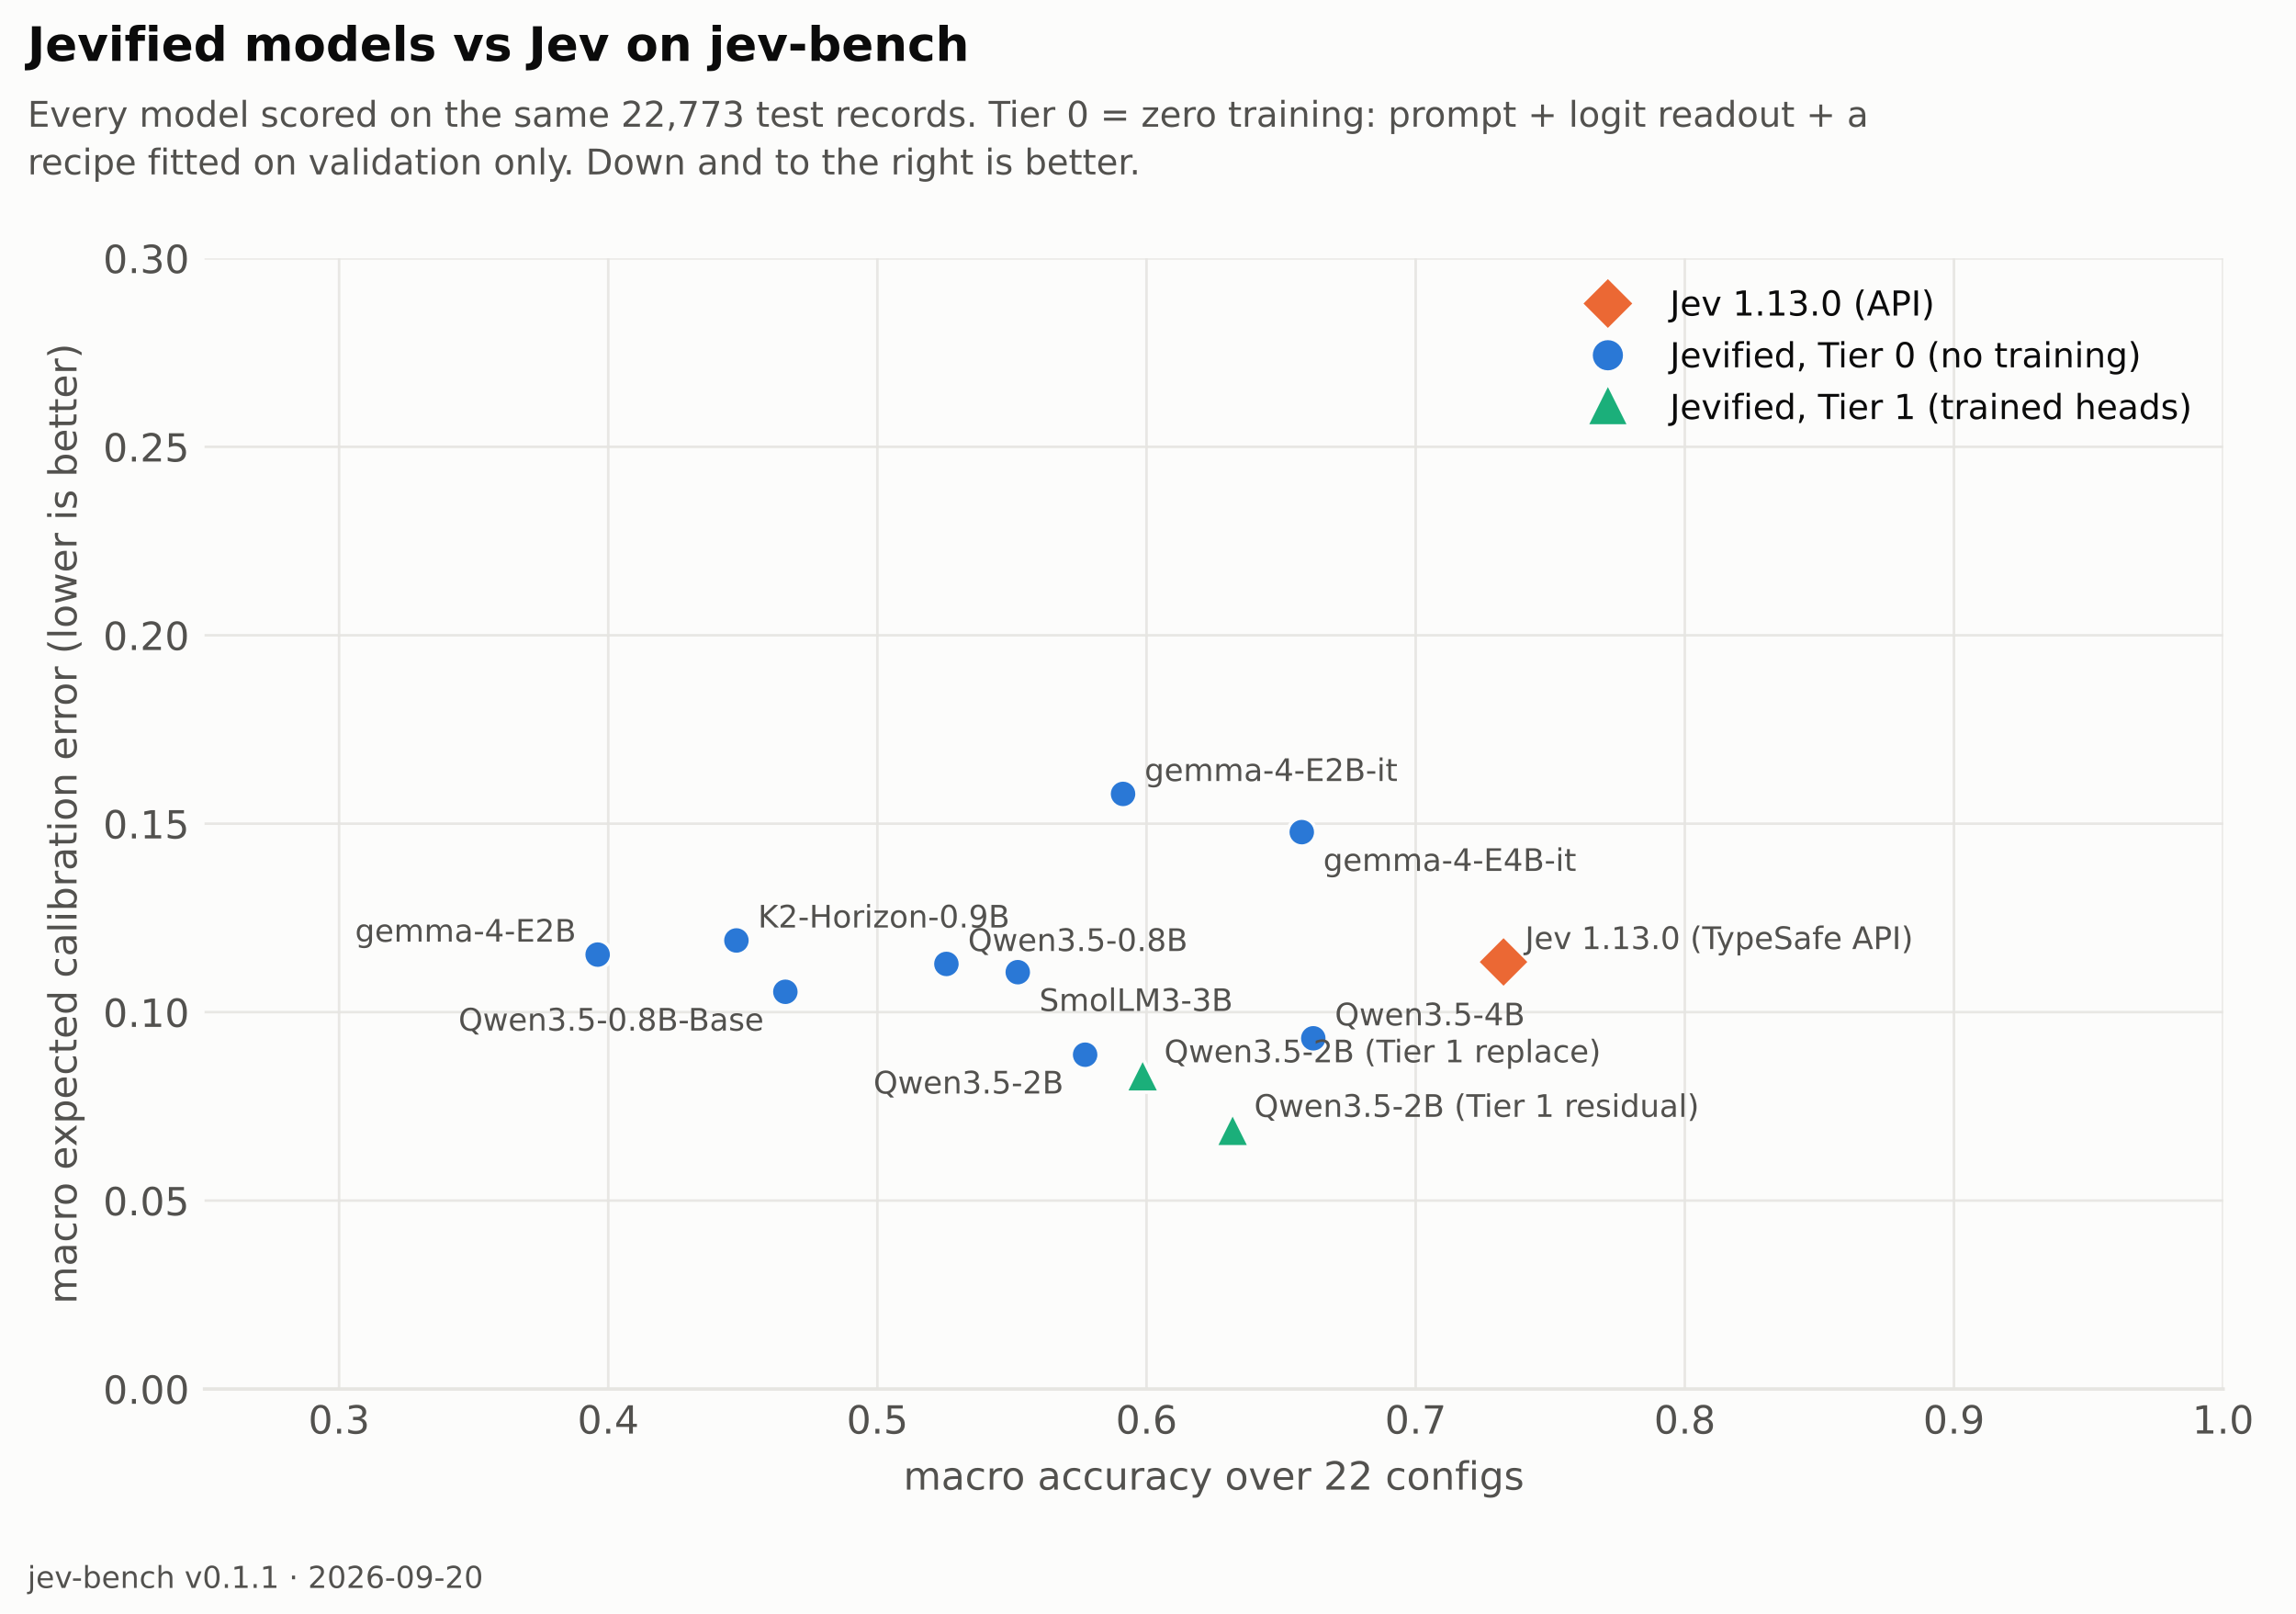
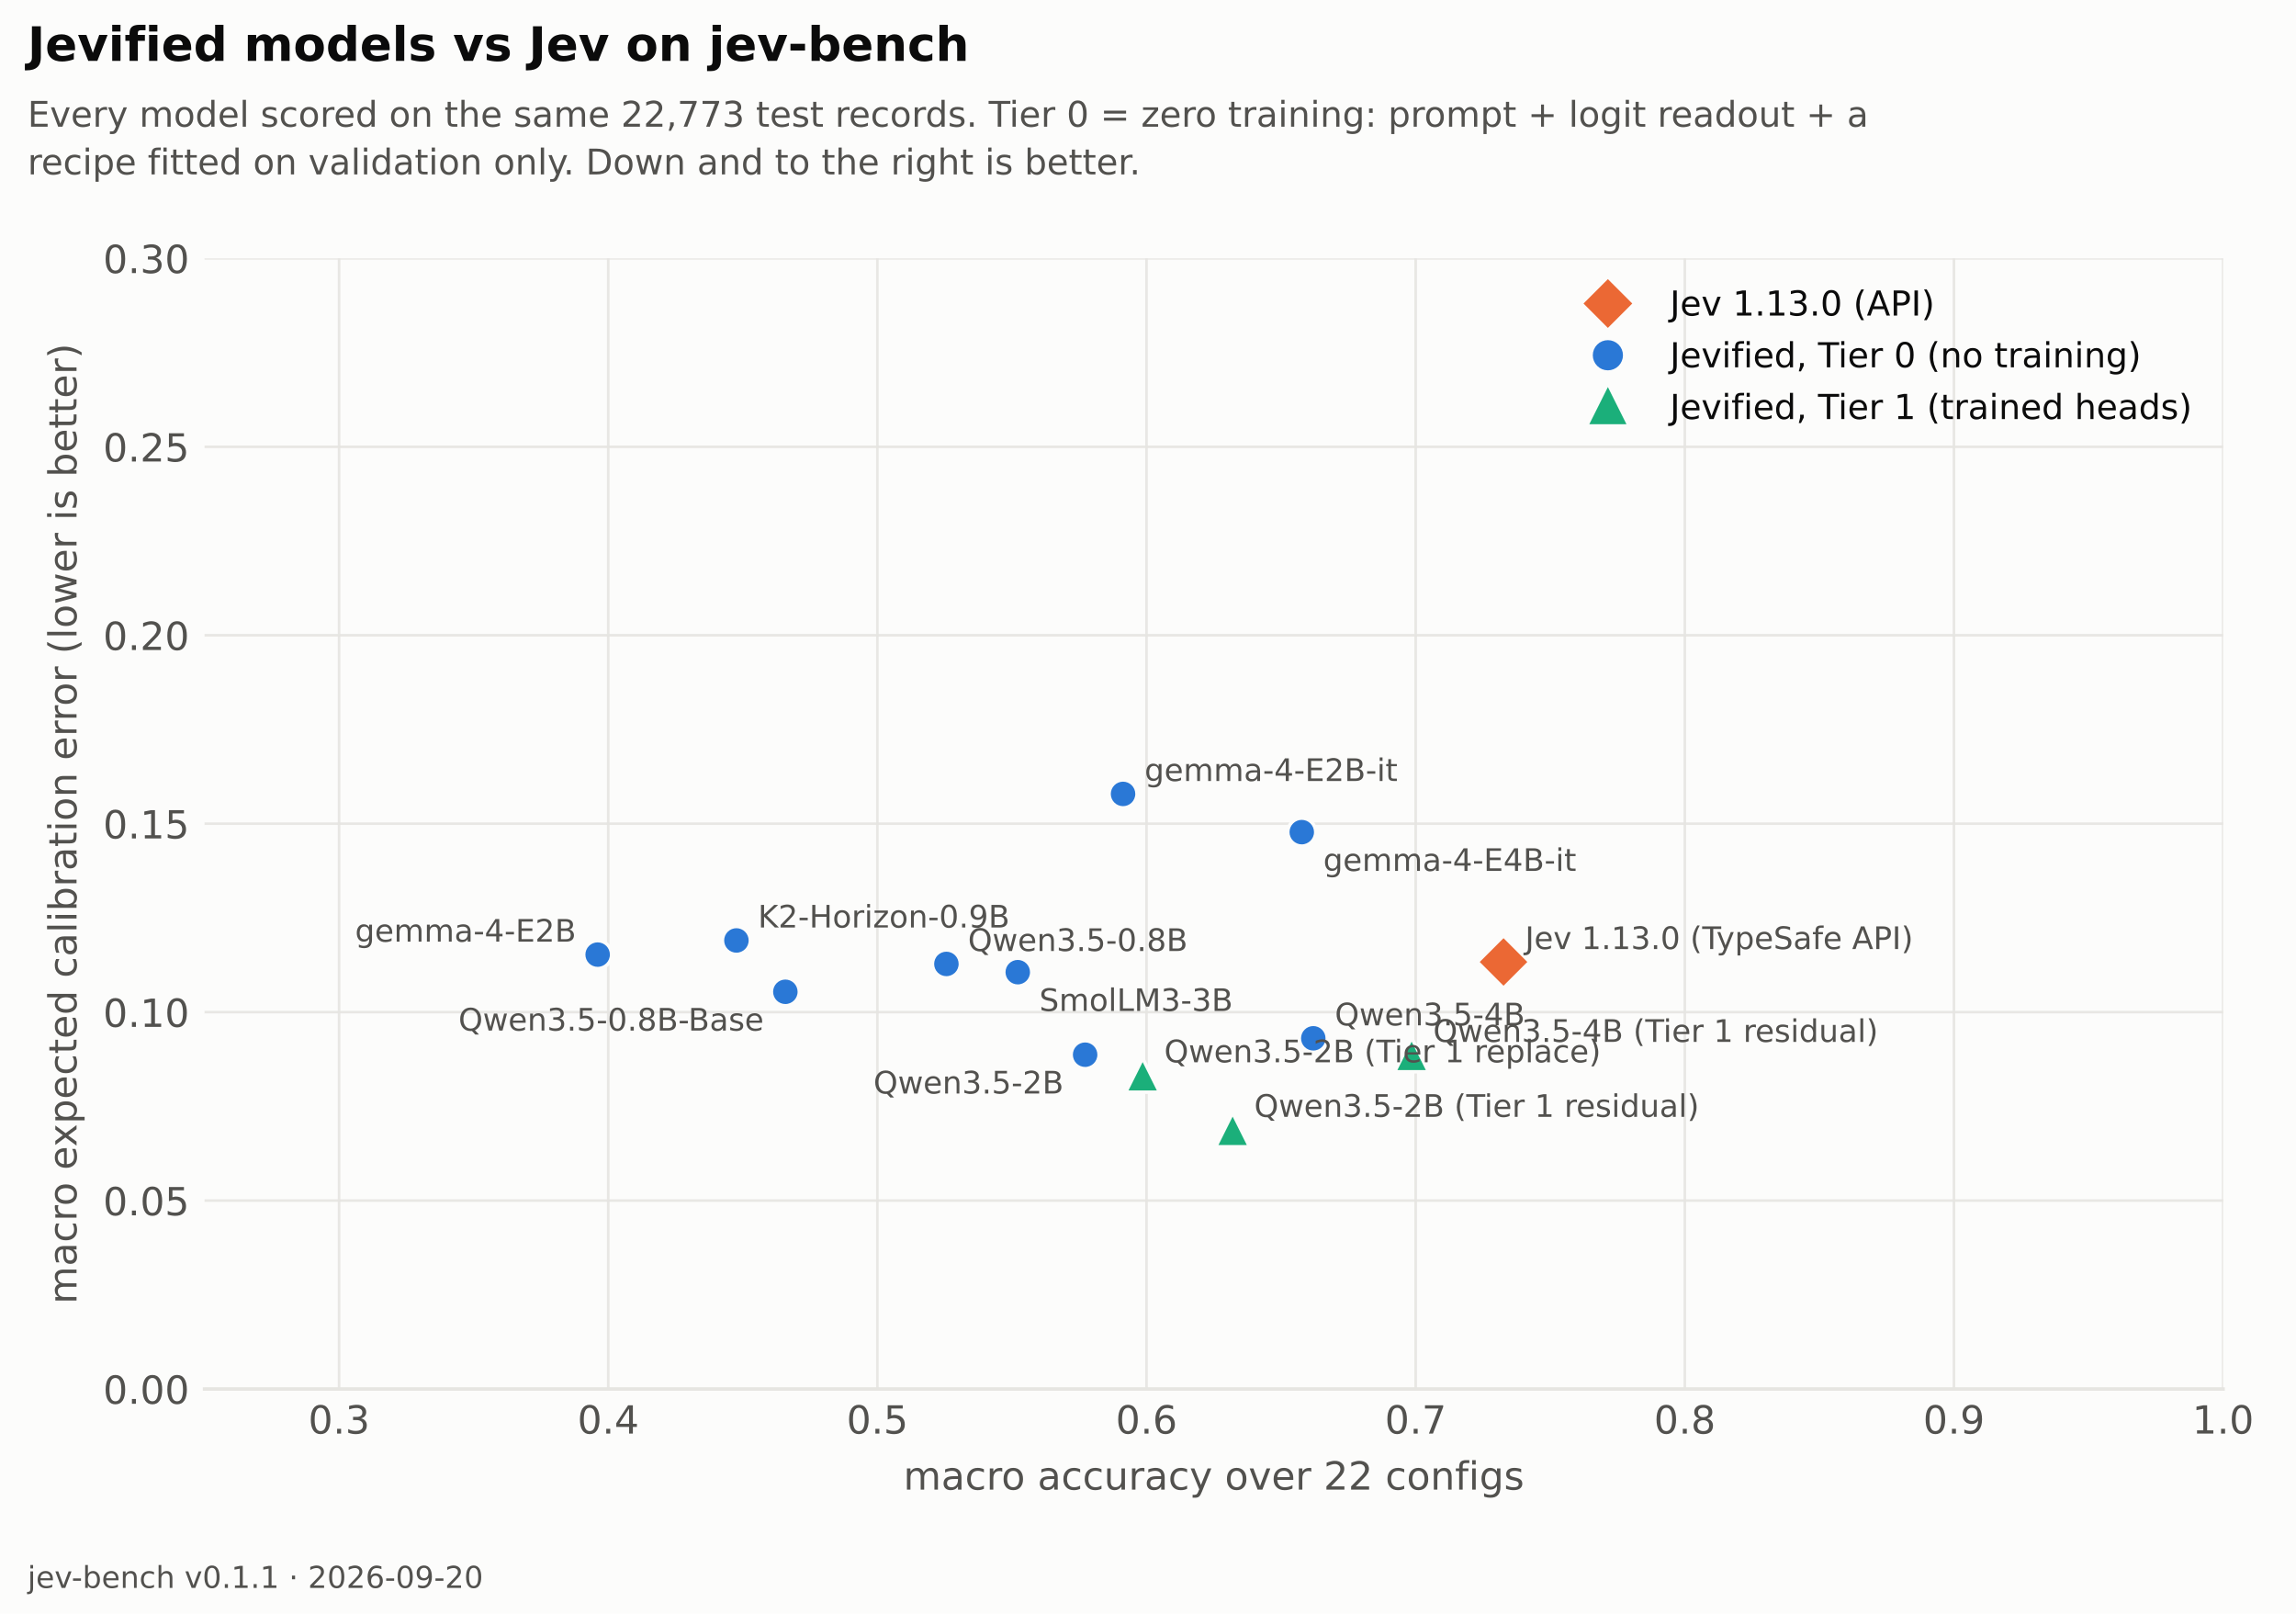
<svg xmlns="http://www.w3.org/2000/svg" xmlns:xlink="http://www.w3.org/1999/xlink" width="532.8pt" height="374.4pt" viewBox="0 0 532.8 374.4" version="1.1">
  <defs>
    <style type="text/css">*{stroke-linejoin: round; stroke-linecap: butt}</style>
  </defs>
  <g id="figure_1">
    <g id="patch_1">
      <path d="M 0 374.4  L 532.8 374.4  L 532.8 0  L 0 0  z " style="fill: #fcfcfb" />
    </g>
    <g id="axes_1">
      <g id="patch_2">
        <path d="M 47.462 322.258  L 515.88 322.258  L 515.88 59.939  L 47.462 59.939  z " style="fill: #fcfcfb" />
      </g>
      <g id="matplotlib.axis_1">
        <g id="xtick_1">
          <g id="line2d_1">
-             <path d="M 78.69 322.258  L 78.69 59.939  " clip-path="url(#p4c2ebc4281)" style="fill: none; stroke: #e6e5e1; stroke-opacity: 0.9; stroke-width: 0.6; stroke-linecap: square" />
+             <path d="M 78.69 322.258  L 78.69 59.939  " clip-path="url(#p6ac1ed8972)" style="fill: none; stroke: #e6e5e1; stroke-opacity: 0.9; stroke-width: 0.6; stroke-linecap: square" />
          </g>
          <g id="line2d_2" />
          <g id="text_1">
            <text style="font-size: 9px; font-family: 'DejaVu Sans'; text-anchor: middle; fill: #52514e" x="78.69" y="332.596" transform="rotate(-0 78.68997 332.5958)">0.3</text>
          </g>
        </g>
        <g id="xtick_2">
          <g id="line2d_3">
-             <path d="M 141.146 322.258  L 141.146 59.939  " clip-path="url(#p4c2ebc4281)" style="fill: none; stroke: #e6e5e1; stroke-opacity: 0.9; stroke-width: 0.6; stroke-linecap: square" />
+             <path d="M 141.146 322.258  L 141.146 59.939  " clip-path="url(#p6ac1ed8972)" style="fill: none; stroke: #e6e5e1; stroke-opacity: 0.9; stroke-width: 0.6; stroke-linecap: square" />
          </g>
          <g id="line2d_4" />
          <g id="text_2">
            <text style="font-size: 9px; font-family: 'DejaVu Sans'; text-anchor: middle; fill: #52514e" x="141.146" y="332.596" transform="rotate(-0 141.1457 332.5958)">0.4</text>
          </g>
        </g>
        <g id="xtick_3">
          <g id="line2d_5">
-             <path d="M 203.601 322.258  L 203.601 59.939  " clip-path="url(#p4c2ebc4281)" style="fill: none; stroke: #e6e5e1; stroke-opacity: 0.9; stroke-width: 0.6; stroke-linecap: square" />
+             <path d="M 203.601 322.258  L 203.601 59.939  " clip-path="url(#p6ac1ed8972)" style="fill: none; stroke: #e6e5e1; stroke-opacity: 0.9; stroke-width: 0.6; stroke-linecap: square" />
          </g>
          <g id="line2d_6" />
          <g id="text_3">
            <text style="font-size: 9px; font-family: 'DejaVu Sans'; text-anchor: middle; fill: #52514e" x="203.601" y="332.596" transform="rotate(-0 203.6014 332.5958)">0.5</text>
          </g>
        </g>
        <g id="xtick_4">
          <g id="line2d_7">
-             <path d="M 266.057 322.258  L 266.057 59.939  " clip-path="url(#p4c2ebc4281)" style="fill: none; stroke: #e6e5e1; stroke-opacity: 0.9; stroke-width: 0.6; stroke-linecap: square" />
+             <path d="M 266.057 322.258  L 266.057 59.939  " clip-path="url(#p6ac1ed8972)" style="fill: none; stroke: #e6e5e1; stroke-opacity: 0.9; stroke-width: 0.6; stroke-linecap: square" />
          </g>
          <g id="line2d_8" />
          <g id="text_4">
            <text style="font-size: 9px; font-family: 'DejaVu Sans'; text-anchor: middle; fill: #52514e" x="266.057" y="332.596" transform="rotate(-0 266.0571 332.5958)">0.6</text>
          </g>
        </g>
        <g id="xtick_5">
          <g id="line2d_9">
-             <path d="M 328.513 322.258  L 328.513 59.939  " clip-path="url(#p4c2ebc4281)" style="fill: none; stroke: #e6e5e1; stroke-opacity: 0.9; stroke-width: 0.6; stroke-linecap: square" />
+             <path d="M 328.513 322.258  L 328.513 59.939  " clip-path="url(#p6ac1ed8972)" style="fill: none; stroke: #e6e5e1; stroke-opacity: 0.9; stroke-width: 0.6; stroke-linecap: square" />
          </g>
          <g id="line2d_10" />
          <g id="text_5">
            <text style="font-size: 9px; font-family: 'DejaVu Sans'; text-anchor: middle; fill: #52514e" x="328.513" y="332.596" transform="rotate(-0 328.5128 332.5958)">0.7</text>
          </g>
        </g>
        <g id="xtick_6">
          <g id="line2d_11">
-             <path d="M 390.969 322.258  L 390.969 59.939  " clip-path="url(#p4c2ebc4281)" style="fill: none; stroke: #e6e5e1; stroke-opacity: 0.9; stroke-width: 0.6; stroke-linecap: square" />
+             <path d="M 390.969 322.258  L 390.969 59.939  " clip-path="url(#p6ac1ed8972)" style="fill: none; stroke: #e6e5e1; stroke-opacity: 0.9; stroke-width: 0.6; stroke-linecap: square" />
          </g>
          <g id="line2d_12" />
          <g id="text_6">
            <text style="font-size: 9px; font-family: 'DejaVu Sans'; text-anchor: middle; fill: #52514e" x="390.969" y="332.596" transform="rotate(-0 390.9686 332.5958)">0.8</text>
          </g>
        </g>
        <g id="xtick_7">
          <g id="line2d_13">
-             <path d="M 453.424 322.258  L 453.424 59.939  " clip-path="url(#p4c2ebc4281)" style="fill: none; stroke: #e6e5e1; stroke-opacity: 0.9; stroke-width: 0.6; stroke-linecap: square" />
+             <path d="M 453.424 322.258  L 453.424 59.939  " clip-path="url(#p6ac1ed8972)" style="fill: none; stroke: #e6e5e1; stroke-opacity: 0.9; stroke-width: 0.6; stroke-linecap: square" />
          </g>
          <g id="line2d_14" />
          <g id="text_7">
            <text style="font-size: 9px; font-family: 'DejaVu Sans'; text-anchor: middle; fill: #52514e" x="453.424" y="332.596" transform="rotate(-0 453.4243 332.5958)">0.9</text>
          </g>
        </g>
        <g id="xtick_8">
          <g id="line2d_15">
-             <path d="M 515.88 322.258  L 515.88 59.939  " clip-path="url(#p4c2ebc4281)" style="fill: none; stroke: #e6e5e1; stroke-opacity: 0.9; stroke-width: 0.6; stroke-linecap: square" />
+             <path d="M 515.88 322.258  L 515.88 59.939  " clip-path="url(#p6ac1ed8972)" style="fill: none; stroke: #e6e5e1; stroke-opacity: 0.9; stroke-width: 0.6; stroke-linecap: square" />
          </g>
          <g id="line2d_16" />
          <g id="text_8">
            <text style="font-size: 9px; font-family: 'DejaVu Sans'; text-anchor: middle; fill: #52514e" x="515.88" y="332.596" transform="rotate(-0 515.88 332.5958)">1.0</text>
          </g>
        </g>
        <g id="text_9">
          <text style="font-size: 9px; font-family: 'DejaVu Sans'; text-anchor: middle; fill: #52514e" x="281.671" y="345.596" transform="rotate(-0 281.6711 345.5965)">macro accuracy over 22 configs</text>
        </g>
      </g>
      <g id="matplotlib.axis_2">
        <g id="ytick_1">
          <g id="line2d_17">
-             <path d="M 47.462 322.258  L 515.88 322.258  " clip-path="url(#p4c2ebc4281)" style="fill: none; stroke: #e6e5e1; stroke-opacity: 0.9; stroke-width: 0.6; stroke-linecap: square" />
+             <path d="M 47.462 322.258  L 515.88 322.258  " clip-path="url(#p6ac1ed8972)" style="fill: none; stroke: #e6e5e1; stroke-opacity: 0.9; stroke-width: 0.6; stroke-linecap: square" />
          </g>
          <g id="line2d_18" />
          <g id="text_10">
            <text style="font-size: 9px; font-family: 'DejaVu Sans'; text-anchor: end; fill: #52514e" x="43.962" y="325.677" transform="rotate(-0 43.96211 325.6768)">0.00</text>
          </g>
        </g>
        <g id="ytick_2">
          <g id="line2d_19">
-             <path d="M 47.462 278.538  L 515.88 278.538  " clip-path="url(#p4c2ebc4281)" style="fill: none; stroke: #e6e5e1; stroke-opacity: 0.9; stroke-width: 0.6; stroke-linecap: square" />
+             <path d="M 47.462 278.538  L 515.88 278.538  " clip-path="url(#p6ac1ed8972)" style="fill: none; stroke: #e6e5e1; stroke-opacity: 0.9; stroke-width: 0.6; stroke-linecap: square" />
          </g>
          <g id="line2d_20" />
          <g id="text_11">
            <text style="font-size: 9px; font-family: 'DejaVu Sans'; text-anchor: end; fill: #52514e" x="43.962" y="281.957" transform="rotate(-0 43.96211 281.957)">0.05</text>
          </g>
        </g>
        <g id="ytick_3">
          <g id="line2d_21">
-             <path d="M 47.462 234.818  L 515.88 234.818  " clip-path="url(#p4c2ebc4281)" style="fill: none; stroke: #e6e5e1; stroke-opacity: 0.9; stroke-width: 0.6; stroke-linecap: square" />
+             <path d="M 47.462 234.818  L 515.88 234.818  " clip-path="url(#p6ac1ed8972)" style="fill: none; stroke: #e6e5e1; stroke-opacity: 0.9; stroke-width: 0.6; stroke-linecap: square" />
          </g>
          <g id="line2d_22" />
          <g id="text_12">
            <text style="font-size: 9px; font-family: 'DejaVu Sans'; text-anchor: end; fill: #52514e" x="43.962" y="238.237" transform="rotate(-0 43.96211 238.2372)">0.10</text>
          </g>
        </g>
        <g id="ytick_4">
          <g id="line2d_23">
-             <path d="M 47.462 191.098  L 515.88 191.098  " clip-path="url(#p4c2ebc4281)" style="fill: none; stroke: #e6e5e1; stroke-opacity: 0.9; stroke-width: 0.6; stroke-linecap: square" />
+             <path d="M 47.462 191.098  L 515.88 191.098  " clip-path="url(#p6ac1ed8972)" style="fill: none; stroke: #e6e5e1; stroke-opacity: 0.9; stroke-width: 0.6; stroke-linecap: square" />
          </g>
          <g id="line2d_24" />
          <g id="text_13">
            <text style="font-size: 9px; font-family: 'DejaVu Sans'; text-anchor: end; fill: #52514e" x="43.962" y="194.517" transform="rotate(-0 43.96211 194.5174)">0.15</text>
          </g>
        </g>
        <g id="ytick_5">
          <g id="line2d_25">
-             <path d="M 47.462 147.379  L 515.88 147.379  " clip-path="url(#p4c2ebc4281)" style="fill: none; stroke: #e6e5e1; stroke-opacity: 0.9; stroke-width: 0.6; stroke-linecap: square" />
+             <path d="M 47.462 147.379  L 515.88 147.379  " clip-path="url(#p6ac1ed8972)" style="fill: none; stroke: #e6e5e1; stroke-opacity: 0.9; stroke-width: 0.6; stroke-linecap: square" />
          </g>
          <g id="line2d_26" />
          <g id="text_14">
            <text style="font-size: 9px; font-family: 'DejaVu Sans'; text-anchor: end; fill: #52514e" x="43.962" y="150.798" transform="rotate(-0 43.96211 150.7975)">0.20</text>
          </g>
        </g>
        <g id="ytick_6">
          <g id="line2d_27">
-             <path d="M 47.462 103.659  L 515.88 103.659  " clip-path="url(#p4c2ebc4281)" style="fill: none; stroke: #e6e5e1; stroke-opacity: 0.9; stroke-width: 0.6; stroke-linecap: square" />
+             <path d="M 47.462 103.659  L 515.88 103.659  " clip-path="url(#p6ac1ed8972)" style="fill: none; stroke: #e6e5e1; stroke-opacity: 0.9; stroke-width: 0.6; stroke-linecap: square" />
          </g>
          <g id="line2d_28" />
          <g id="text_15">
            <text style="font-size: 9px; font-family: 'DejaVu Sans'; text-anchor: end; fill: #52514e" x="43.962" y="107.078" transform="rotate(-0 43.96211 107.0777)">0.25</text>
          </g>
        </g>
        <g id="ytick_7">
          <g id="line2d_29">
-             <path d="M 47.462 59.939  L 515.88 59.939  " clip-path="url(#p4c2ebc4281)" style="fill: none; stroke: #e6e5e1; stroke-opacity: 0.9; stroke-width: 0.6; stroke-linecap: square" />
+             <path d="M 47.462 59.939  L 515.88 59.939  " clip-path="url(#p6ac1ed8972)" style="fill: none; stroke: #e6e5e1; stroke-opacity: 0.9; stroke-width: 0.6; stroke-linecap: square" />
          </g>
          <g id="line2d_30" />
          <g id="text_16">
            <text style="font-size: 9px; font-family: 'DejaVu Sans'; text-anchor: end; fill: #52514e" x="43.962" y="63.358" transform="rotate(-0 43.96211 63.35789)">0.30</text>
          </g>
        </g>
        <g id="text_17">
          <text style="font-size: 9px; font-family: 'DejaVu Sans'; text-anchor: middle; fill: #52514e" x="17.761" y="191.098" transform="rotate(-90 17.76094 191.0984)">macro expected calibration error (lower is better)</text>
        </g>
      </g>
      <g id="patch_3">
        <path d="M 47.462 322.258  L 515.88 322.258  " style="fill: none; stroke: #e6e5e1; stroke-width: 0.8; stroke-linejoin: miter; stroke-linecap: square" />
      </g>
      <g id="PathCollection_1">
        <defs>
-           <path id="m52c6823420" d="M 0 6.083  L 6.083 0  L 0 -6.083  L -6.083 0  z " style="stroke: #fcfcfb; stroke-width: 0.8" />
+           <path id="mc7c91c67f2" d="M 0 6.083  L 6.083 0  L 0 -6.083  L -6.083 0  z " style="stroke: #fcfcfb; stroke-width: 0.8" />
        </defs>
-         <g clip-path="url(#p4c2ebc4281)">
-           <use xlink:href="#m52c6823420" x="348.901" y="223.178" style="fill: #eb6834; stroke: #fcfcfb; stroke-width: 0.8" />
+         <g clip-path="url(#p6ac1ed8972)">
+           <use xlink:href="#mc7c91c67f2" x="348.901" y="223.178" style="fill: #eb6834; stroke: #fcfcfb; stroke-width: 0.8" />
        </g>
      </g>
      <g id="PathCollection_2">
        <defs>
-           <path id="mf05c05321a" d="M 0 3.24  C 0.859 3.24 1.684 2.899 2.291 2.291  C 2.899 1.684 3.24 0.859 3.24 0  C 3.24 -0.859 2.899 -1.684 2.291 -2.291  C 1.684 -2.899 0.859 -3.24 0 -3.24  C -0.859 -3.24 -1.684 -2.899 -2.291 -2.291  C -2.899 -1.684 -3.24 -0.859 -3.24 0  C -3.24 0.859 -2.899 1.684 -2.291 2.291  C -1.684 2.899 -0.859 3.24 0 3.24  z " style="stroke: #fcfcfb; stroke-width: 0.8" />
+           <path id="m8bf896deb5" d="M 0 -3.937  L -3.937 3.937  L 3.937 3.937  z " style="stroke: #fcfcfb; stroke-width: 0.8" />
        </defs>
-         <g clip-path="url(#p4c2ebc4281)">
-           <use xlink:href="#mf05c05321a" x="304.755" y="240.889" style="fill: #2a78d6; stroke: #fcfcfb; stroke-width: 0.8" />
+         <g clip-path="url(#p6ac1ed8972)">
+           <use xlink:href="#m8bf896deb5" x="327.571" y="244.717" style="fill: #1baf7a; stroke: #fcfcfb; stroke-width: 0.8" />
        </g>
      </g>
      <g id="PathCollection_3">
-         <g clip-path="url(#p4c2ebc4281)">
-           <use xlink:href="#mf05c05321a" x="302.081" y="193.054" style="fill: #2a78d6; stroke: #fcfcfb; stroke-width: 0.8" />
+         <defs>
+           <path id="m5a7d1ea384" d="M 0 3.24  C 0.859 3.24 1.684 2.899 2.291 2.291  C 2.899 1.684 3.24 0.859 3.24 0  C 3.24 -0.859 2.899 -1.684 2.291 -2.291  C 1.684 -2.899 0.859 -3.24 0 -3.24  C -0.859 -3.24 -1.684 -2.899 -2.291 -2.291  C -2.899 -1.684 -3.24 -0.859 -3.24 0  C -3.24 0.859 -2.899 1.684 -2.291 2.291  C -1.684 2.899 -0.859 3.24 0 3.24  z " style="stroke: #fcfcfb; stroke-width: 0.8" />
+         </defs>
+         <g clip-path="url(#p6ac1ed8972)">
+           <use xlink:href="#m5a7d1ea384" x="304.755" y="240.889" style="fill: #2a78d6; stroke: #fcfcfb; stroke-width: 0.8" />
        </g>
      </g>
      <g id="PathCollection_4">
-         <defs>
-           <path id="mc86ac2d4dd" d="M 0 -3.937  L -3.937 3.937  L 3.937 3.937  z " style="stroke: #fcfcfb; stroke-width: 0.8" />
-         </defs>
-         <g clip-path="url(#p4c2ebc4281)">
-           <use xlink:href="#mc86ac2d4dd" x="286.038" y="262.106" style="fill: #1baf7a; stroke: #fcfcfb; stroke-width: 0.8" />
+         <g clip-path="url(#p6ac1ed8972)">
+           <use xlink:href="#m5a7d1ea384" x="302.081" y="193.054" style="fill: #2a78d6; stroke: #fcfcfb; stroke-width: 0.8" />
        </g>
      </g>
      <g id="PathCollection_5">
-         <g clip-path="url(#p4c2ebc4281)">
-           <use xlink:href="#mc86ac2d4dd" x="265.157" y="249.457" style="fill: #1baf7a; stroke: #fcfcfb; stroke-width: 0.8" />
+         <g clip-path="url(#p6ac1ed8972)">
+           <use xlink:href="#m8bf896deb5" x="286.038" y="262.106" style="fill: #1baf7a; stroke: #fcfcfb; stroke-width: 0.8" />
        </g>
      </g>
      <g id="PathCollection_6">
-         <g clip-path="url(#p4c2ebc4281)">
-           <use xlink:href="#mf05c05321a" x="260.608" y="184.19" style="fill: #2a78d6; stroke: #fcfcfb; stroke-width: 0.8" />
+         <g clip-path="url(#p6ac1ed8972)">
+           <use xlink:href="#m8bf896deb5" x="265.157" y="249.457" style="fill: #1baf7a; stroke: #fcfcfb; stroke-width: 0.8" />
        </g>
      </g>
      <g id="PathCollection_7">
-         <g clip-path="url(#p4c2ebc4281)">
-           <use xlink:href="#mf05c05321a" x="251.808" y="244.694" style="fill: #2a78d6; stroke: #fcfcfb; stroke-width: 0.8" />
+         <g clip-path="url(#p6ac1ed8972)">
+           <use xlink:href="#m5a7d1ea384" x="260.608" y="184.19" style="fill: #2a78d6; stroke: #fcfcfb; stroke-width: 0.8" />
        </g>
      </g>
      <g id="PathCollection_8">
-         <g clip-path="url(#p4c2ebc4281)">
-           <use xlink:href="#mf05c05321a" x="236.178" y="225.546" style="fill: #2a78d6; stroke: #fcfcfb; stroke-width: 0.8" />
+         <g clip-path="url(#p6ac1ed8972)">
+           <use xlink:href="#m5a7d1ea384" x="251.808" y="244.694" style="fill: #2a78d6; stroke: #fcfcfb; stroke-width: 0.8" />
        </g>
      </g>
      <g id="PathCollection_9">
-         <g clip-path="url(#p4c2ebc4281)">
-           <use xlink:href="#mf05c05321a" x="219.617" y="223.634" style="fill: #2a78d6; stroke: #fcfcfb; stroke-width: 0.8" />
+         <g clip-path="url(#p6ac1ed8972)">
+           <use xlink:href="#m5a7d1ea384" x="236.178" y="225.546" style="fill: #2a78d6; stroke: #fcfcfb; stroke-width: 0.8" />
        </g>
      </g>
      <g id="PathCollection_10">
-         <g clip-path="url(#p4c2ebc4281)">
-           <use xlink:href="#mf05c05321a" x="182.245" y="230.098" style="fill: #2a78d6; stroke: #fcfcfb; stroke-width: 0.8" />
+         <g clip-path="url(#p6ac1ed8972)">
+           <use xlink:href="#m5a7d1ea384" x="219.617" y="223.634" style="fill: #2a78d6; stroke: #fcfcfb; stroke-width: 0.8" />
        </g>
      </g>
      <g id="PathCollection_11">
-         <g clip-path="url(#p4c2ebc4281)">
-           <use xlink:href="#mf05c05321a" x="170.888" y="218.186" style="fill: #2a78d6; stroke: #fcfcfb; stroke-width: 0.8" />
+         <g clip-path="url(#p6ac1ed8972)">
+           <use xlink:href="#m5a7d1ea384" x="182.245" y="230.098" style="fill: #2a78d6; stroke: #fcfcfb; stroke-width: 0.8" />
        </g>
      </g>
      <g id="PathCollection_12">
-         <g clip-path="url(#p4c2ebc4281)">
-           <use xlink:href="#mf05c05321a" x="138.687" y="221.47" style="fill: #2a78d6; stroke: #fcfcfb; stroke-width: 0.8" />
+         <g clip-path="url(#p6ac1ed8972)">
+           <use xlink:href="#m5a7d1ea384" x="170.888" y="218.186" style="fill: #2a78d6; stroke: #fcfcfb; stroke-width: 0.8" />
+         </g>
+       </g>
+       <g id="PathCollection_13">
+         <g clip-path="url(#p6ac1ed8972)">
+           <use xlink:href="#m5a7d1ea384" x="138.687" y="221.47" style="fill: #2a78d6; stroke: #fcfcfb; stroke-width: 0.8" />
        </g>
      </g>
      <g id="text_18">
        <text style="font-size: 7.2px; font-family: 'DejaVu Sans'; text-anchor: end; fill: #52514e" x="133.687" y="218.47" transform="rotate(-0 133.6873 218.4698)">gemma-4-E2B</text>
      </g>
      <g id="text_19">
        <text style="font-size: 7.2px; font-family: 'DejaVu Sans'; text-anchor: start; fill: #52514e" x="175.888" y="215.186" transform="rotate(-0 175.8881 215.1857)">K2-Horizon-0.9B</text>
      </g>
      <g id="text_20">
        <text style="font-size: 7.2px; font-family: 'DejaVu Sans'; text-anchor: end; fill: #52514e" x="177.245" y="239.098" transform="rotate(-0 177.2445 239.098)">Qwen3.5-0.8B-Base</text>
      </g>
      <g id="text_21">
        <text style="font-size: 7.2px; font-family: 'DejaVu Sans'; text-anchor: start; fill: #52514e" x="224.617" y="220.634" transform="rotate(-0 224.6168 220.6342)">Qwen3.5-0.8B</text>
      </g>
      <g id="text_22">
        <text style="font-size: 7.2px; font-family: 'DejaVu Sans'; text-anchor: start; fill: #52514e" x="241.178" y="234.546" transform="rotate(-0 241.178 234.5463)">SmolLM3-3B</text>
      </g>
      <g id="text_23">
        <text style="font-size: 7.2px; font-family: 'DejaVu Sans'; text-anchor: end; fill: #52514e" x="246.808" y="253.694" transform="rotate(-0 246.8075 253.6938)">Qwen3.5-2B</text>
      </g>
      <g id="text_24">
        <text style="font-size: 7.2px; font-family: 'DejaVu Sans'; text-anchor: start; fill: #52514e" x="265.608" y="181.19" transform="rotate(-0 265.6081 181.1901)">gemma-4-E2B-it</text>
      </g>
      <g id="text_25">
        <text style="font-size: 7.2px; font-family: 'DejaVu Sans'; text-anchor: start; fill: #52514e" x="270.157" y="246.457" transform="rotate(-0 270.1573 246.4568)">Qwen3.5-2B (Tier 1 replace)</text>
      </g>
      <g id="text_26">
        <text style="font-size: 7.2px; font-family: 'DejaVu Sans'; text-anchor: start; fill: #52514e" x="291.038" y="259.106" transform="rotate(-0 291.038 259.1056)">Qwen3.5-2B (Tier 1 residual)</text>
      </g>
      <g id="text_27">
        <text style="font-size: 7.2px; font-family: 'DejaVu Sans'; text-anchor: start; fill: #52514e" x="307.081" y="202.054" transform="rotate(-0 307.081 202.0545)">gemma-4-E4B-it</text>
      </g>
      <g id="text_28">
        <text style="font-size: 7.2px; font-family: 'DejaVu Sans'; text-anchor: start; fill: #52514e" x="309.755" y="237.889" transform="rotate(-0 309.7551 237.889)">Qwen3.5-4B</text>
      </g>
      <g id="text_29">
+         <text style="font-size: 7.2px; font-family: 'DejaVu Sans'; text-anchor: start; fill: #52514e" x="332.571" y="241.717" transform="rotate(-0 332.5715 241.7174)">Qwen3.5-4B (Tier 1 residual)</text>
+       </g>
+       <g id="text_30">
        <text style="font-size: 7.2px; font-family: 'DejaVu Sans'; text-anchor: start; fill: #52514e" x="353.901" y="220.178" transform="rotate(-0 353.9007 220.1784)">Jev 1.13.0 (TypeSafe API)</text>
      </g>
      <g id="legend_1">
        <g id="line2d_31">
          <path d="M 365.119 70.418  L 373.119 70.418  L 381.119 70.418  " style="fill: none" />
          <defs>
-             <path id="mbf12496380" d="M 0 4.95  L 4.95 0  L 0 -4.95  L -4.95 0  z " style="stroke: #eb6834; stroke-linejoin: miter" />
+             <path id="mb19508e6da" d="M 0 4.95  L 4.95 0  L 0 -4.95  L -4.95 0  z " style="stroke: #eb6834; stroke-linejoin: miter" />
          </defs>
          <g>
-             <use xlink:href="#mbf12496380" x="373.119" y="70.418" style="fill: #eb6834; stroke: #eb6834; stroke-linejoin: miter" />
-           </g>
-         </g>
-         <g id="text_30">
+             <use xlink:href="#mb19508e6da" x="373.119" y="70.418" style="fill: #eb6834; stroke: #eb6834; stroke-linejoin: miter" />
+           </g>
+         </g>
+         <g id="text_31">
          <text style="font-size: 8px; font-family: 'DejaVu Sans'; text-anchor: start; fill: #0b0b0b" x="387.519" y="73.218" transform="rotate(-0 387.5188 73.2177)">Jev 1.13.0 (API)</text>
        </g>
        <g id="line2d_32">
          <path d="M 365.119 82.418  L 373.119 82.418  L 381.119 82.418  " style="fill: none" />
          <defs>
-             <path id="mc91d85df4c" d="M 0 3  C 0.796 3 1.559 2.684 2.121 2.121  C 2.684 1.559 3 0.796 3 0  C 3 -0.796 2.684 -1.559 2.121 -2.121  C 1.559 -2.684 0.796 -3 0 -3  C -0.796 -3 -1.559 -2.684 -2.121 -2.121  C -2.684 -1.559 -3 -0.796 -3 0  C -3 0.796 -2.684 1.559 -2.121 2.121  C -1.559 2.684 -0.796 3 0 3  z " style="stroke: #2a78d6" />
+             <path id="ma92ca369e0" d="M 0 3  C 0.796 3 1.559 2.684 2.121 2.121  C 2.684 1.559 3 0.796 3 0  C 3 -0.796 2.684 -1.559 2.121 -2.121  C 1.559 -2.684 0.796 -3 0 -3  C -0.796 -3 -1.559 -2.684 -2.121 -2.121  C -2.684 -1.559 -3 -0.796 -3 0  C -3 0.796 -2.684 1.559 -2.121 2.121  C -1.559 2.684 -0.796 3 0 3  z " style="stroke: #2a78d6" />
          </defs>
          <g>
-             <use xlink:href="#mc91d85df4c" x="373.119" y="82.418" style="fill: #2a78d6; stroke: #2a78d6" />
-           </g>
-         </g>
-         <g id="text_31">
+             <use xlink:href="#ma92ca369e0" x="373.119" y="82.418" style="fill: #2a78d6; stroke: #2a78d6" />
+           </g>
+         </g>
+         <g id="text_32">
          <text style="font-size: 8px; font-family: 'DejaVu Sans'; text-anchor: start; fill: #0b0b0b" x="387.519" y="85.218" transform="rotate(-0 387.5188 85.21832)">Jevified, Tier 0 (no training)</text>
        </g>
        <g id="line2d_33">
          <path d="M 365.119 94.419  L 373.119 94.419  L 381.119 94.419  " style="fill: none" />
          <defs>
-             <path id="m1e109d3c45" d="M 0 -3.5  L -3.5 3.5  L 3.5 3.5  z " style="stroke: #1baf7a; stroke-linejoin: miter" />
+             <path id="m21785a86a8" d="M 0 -3.5  L -3.5 3.5  L 3.5 3.5  z " style="stroke: #1baf7a; stroke-linejoin: miter" />
          </defs>
          <g>
-             <use xlink:href="#m1e109d3c45" x="373.119" y="94.419" style="fill: #1baf7a; stroke: #1baf7a; stroke-linejoin: miter" />
-           </g>
-         </g>
-         <g id="text_32">
+             <use xlink:href="#m21785a86a8" x="373.119" y="94.419" style="fill: #1baf7a; stroke: #1baf7a; stroke-linejoin: miter" />
+           </g>
+         </g>
+         <g id="text_33">
          <text style="font-size: 8px; font-family: 'DejaVu Sans'; text-anchor: start; fill: #0b0b0b" x="387.519" y="97.219" transform="rotate(-0 387.5188 97.21895)">Jevified, Tier 1 (trained heads)</text>
        </g>
      </g>
    </g>
-     <g id="text_33">
+     <g id="text_34">
      <text style="font-weight: 600; font-size: 11px; font-family: 'DejaVu Sans'; text-anchor: start; fill: #0b0b0b" x="6.394" y="14.118" transform="rotate(-0 6.3936 14.11828)">Jevified models vs Jev on jev-bench</text>
    </g>
-     <g id="text_34">
+     <g id="text_35">
      <text style="font-size: 8.2px; font-family: 'DejaVu Sans'; fill: #52514e" transform="translate(6.3936 29.39769)">Every model scored on the same 22,773 test records. Tier 0 = zero training: prompt + logit readout + a</text>
      <text style="font-size: 8.2px; font-family: 'DejaVu Sans'; fill: #52514e" transform="translate(6.3936 40.46769)">recipe fitted on validation only. Down and to the right is better.</text>
    </g>
-     <g id="text_35">
+     <g id="text_36">
      <text style="font-size: 7px; font-family: 'DejaVu Sans'; text-anchor: start; fill: #52514e" x="6.394" y="368.398" transform="rotate(-0 6.3936 368.3984)">jev-bench v0.1.1 · 2026-09-20</text>
    </g>
  </g>
  <defs>
-     <clipPath id="p4c2ebc4281">
+     <clipPath id="p6ac1ed8972">
      <rect x="47.462" y="59.939" width="468.418" height="262.319" />
    </clipPath>
  </defs>
</svg>
